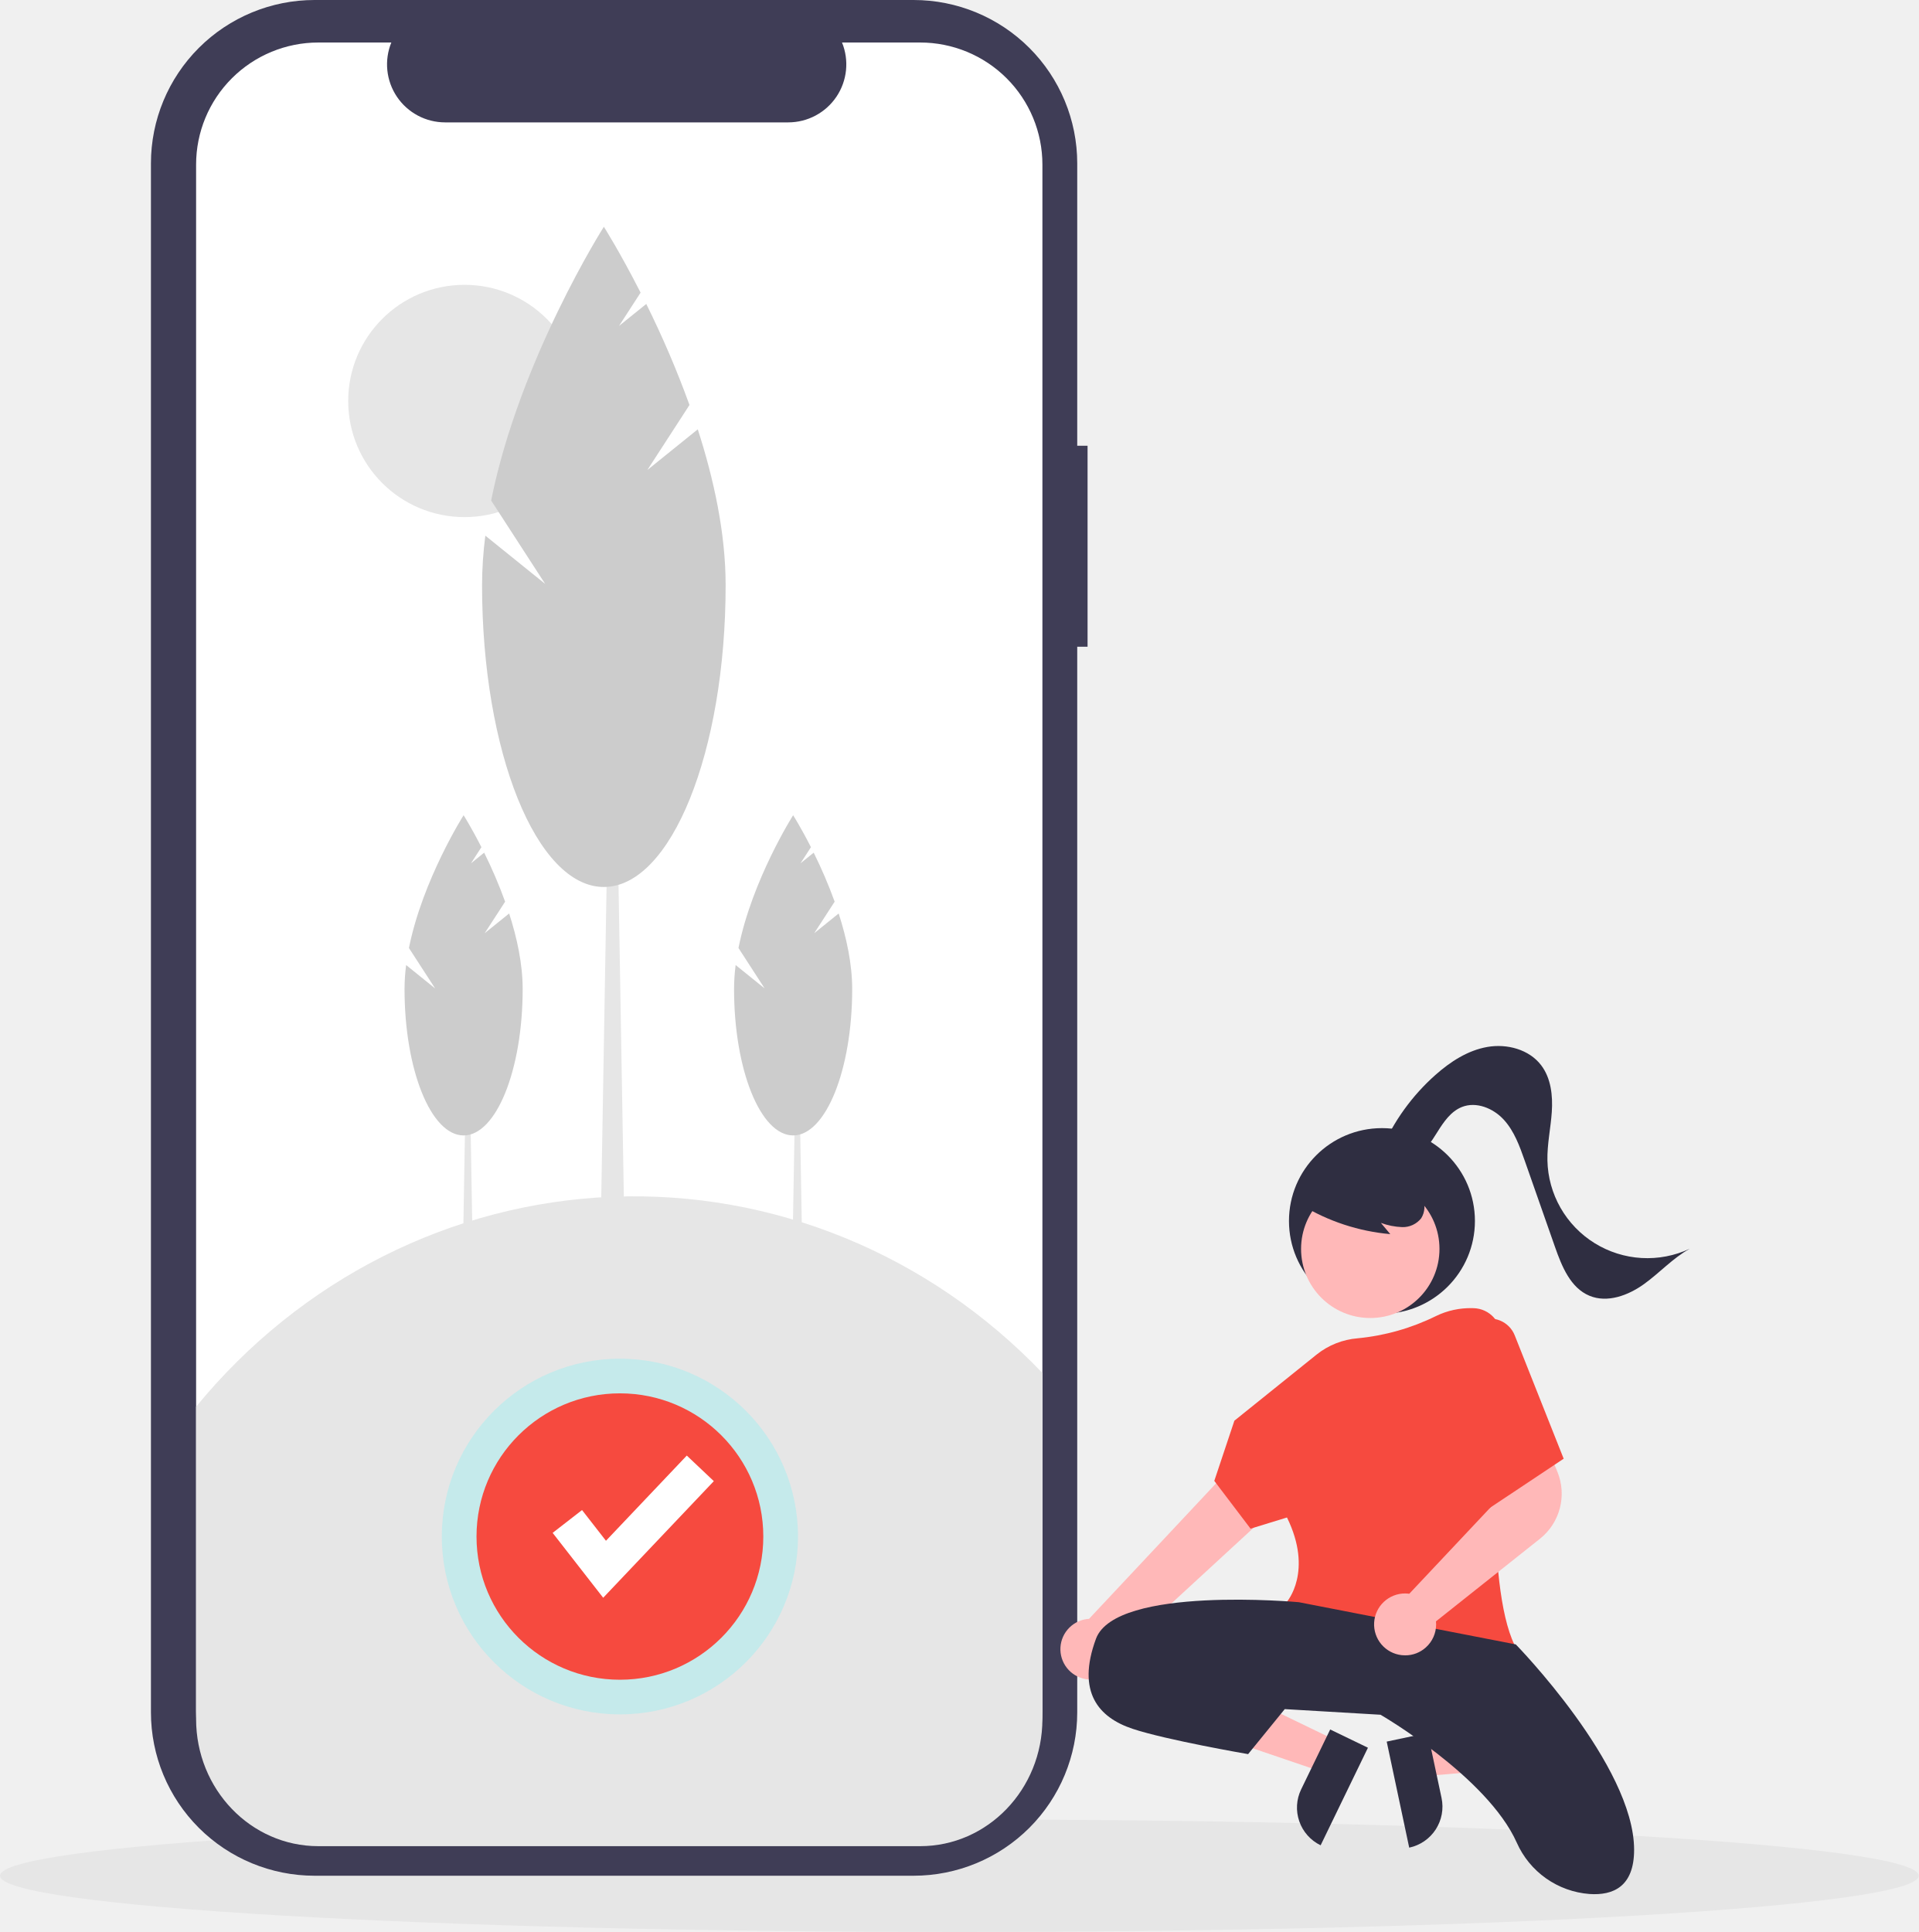
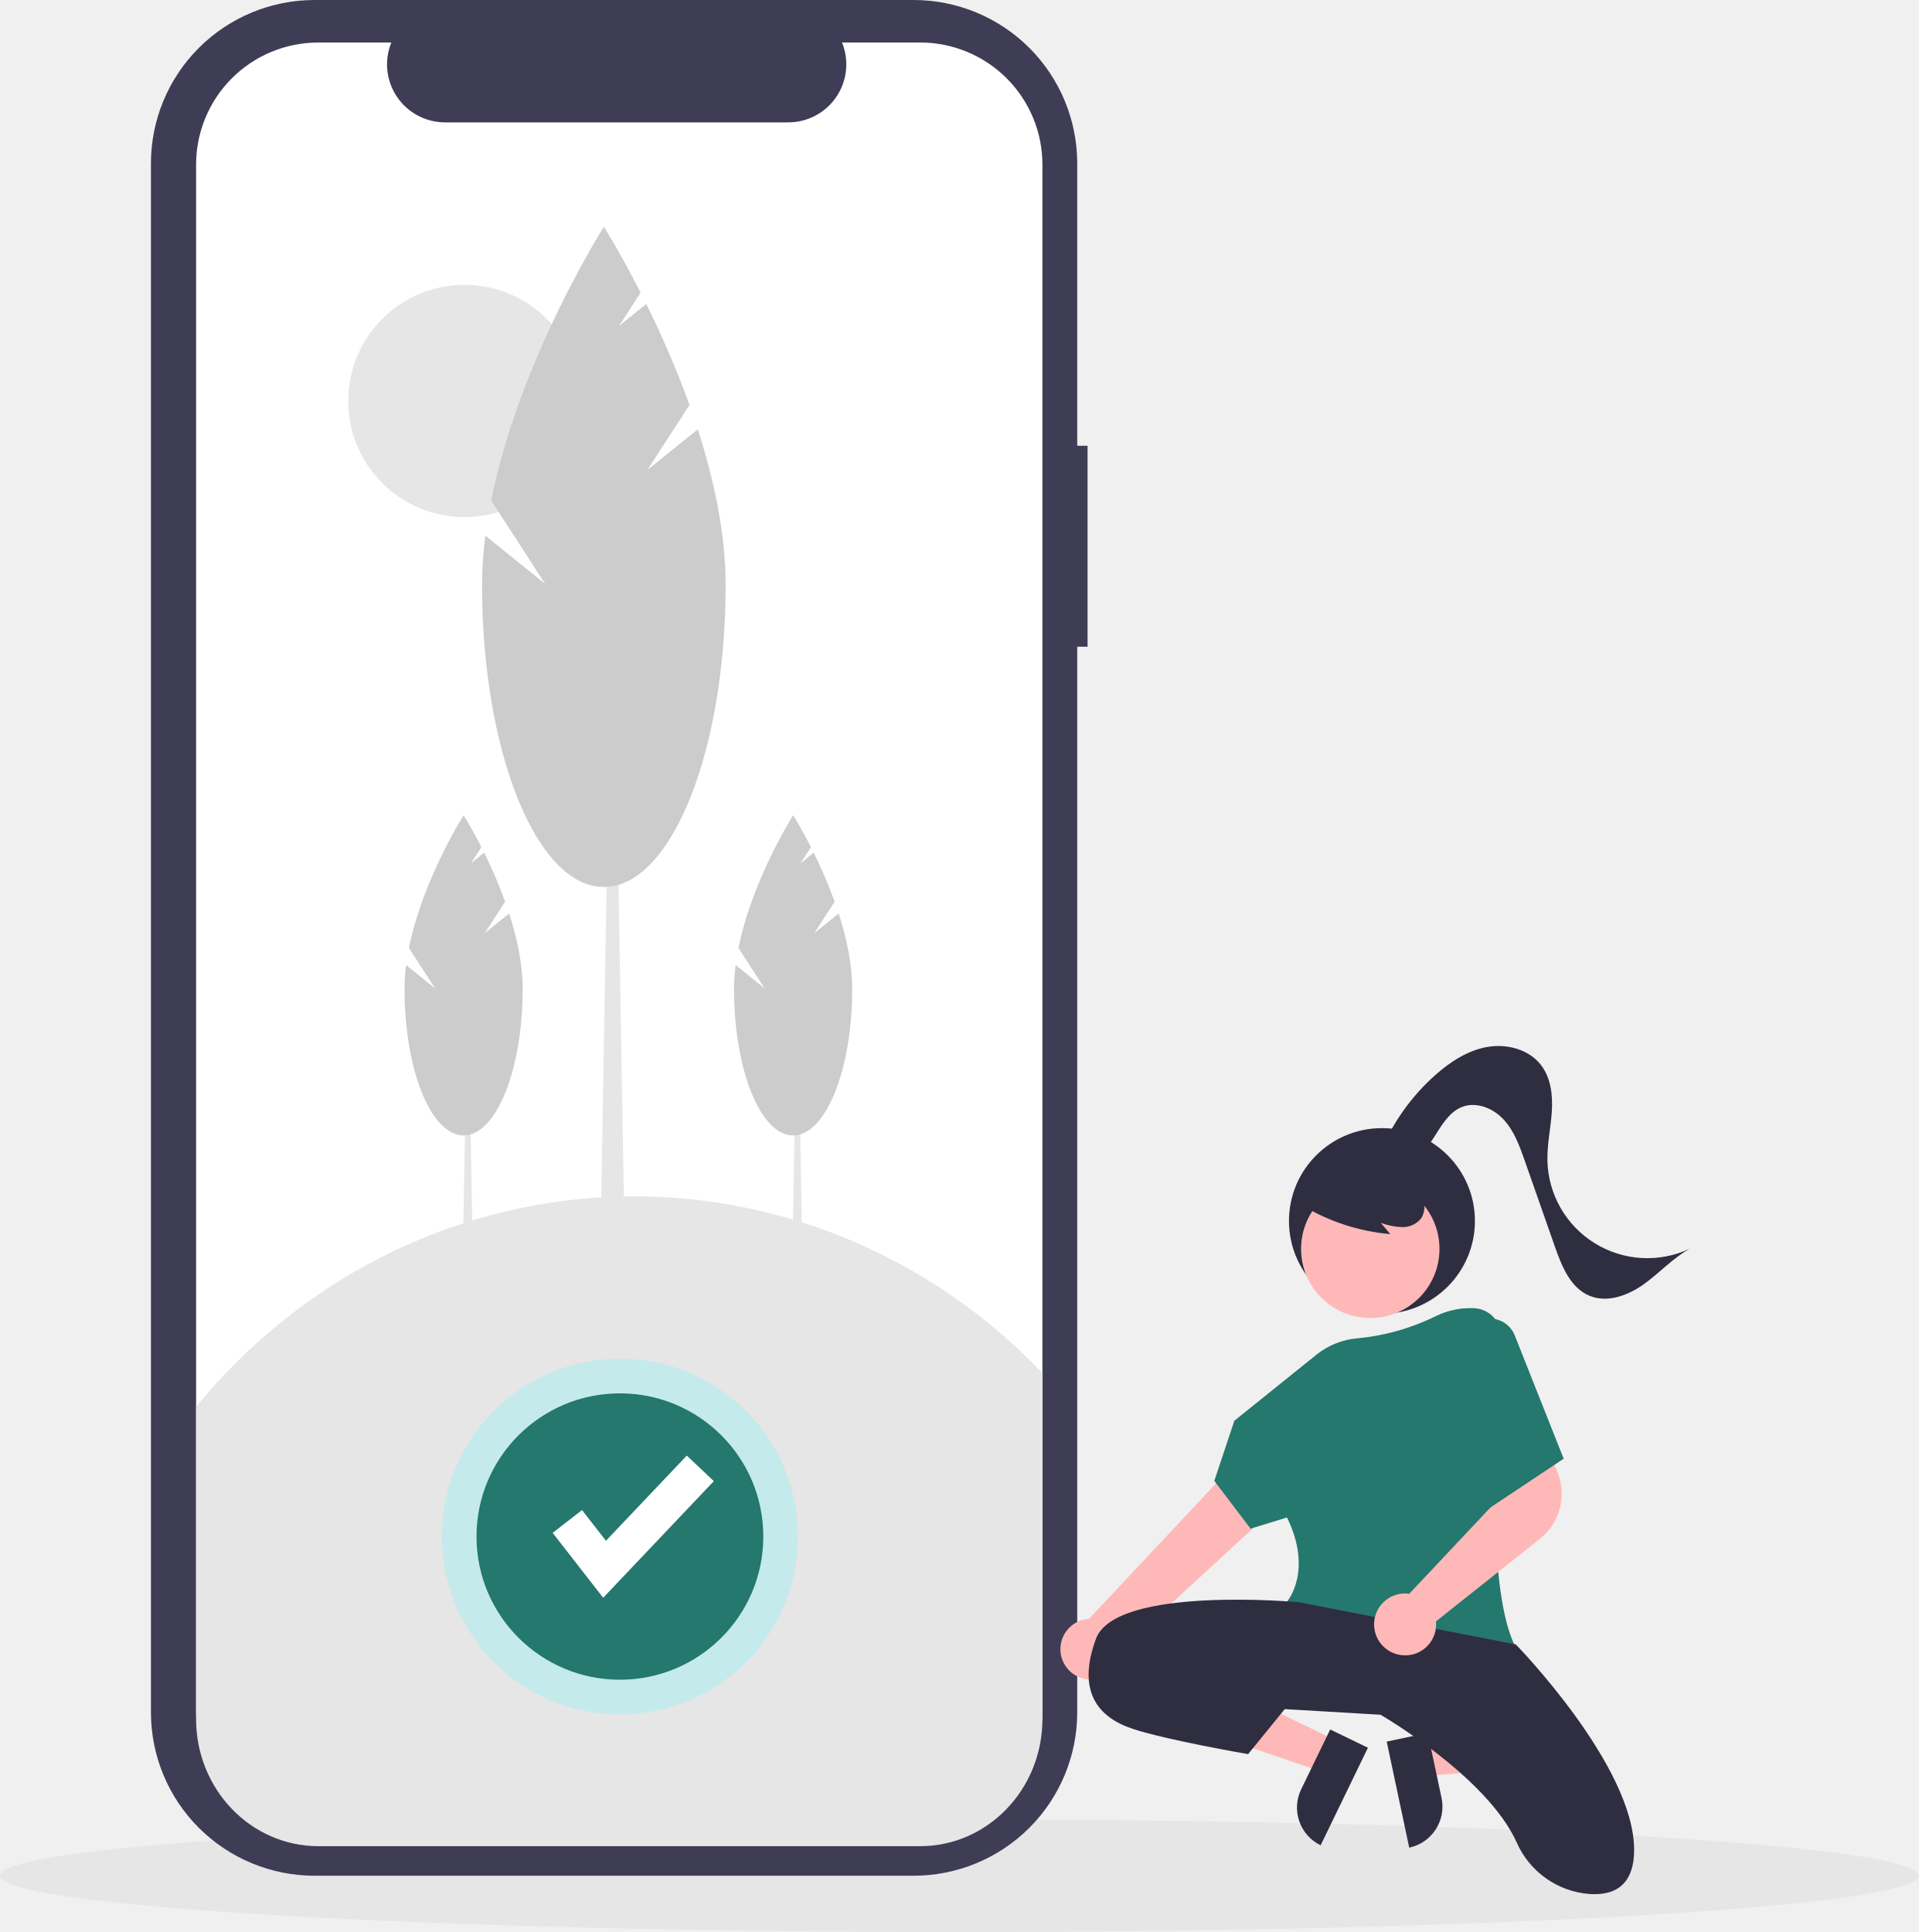
<svg xmlns="http://www.w3.org/2000/svg" width="286" height="288" viewBox="0 0 286 288" fill="none">
  <g clip-path="url(#clip0_1486_1500)">
    <path d="M143 288C221.977 288 286 284.244 286 279.612C286 274.979 221.977 271.224 143 271.224C64.023 271.224 0 274.979 0 279.612C0 284.244 64.023 288 143 288Z" fill="#E6E6E6" />
    <path d="M162.109 66.447H160.57V24.359C160.57 17.899 158 11.703 153.426 7.135C148.852 2.566 142.648 0 136.178 0H46.89C40.421 0 34.217 2.566 29.642 7.135C25.068 11.703 22.498 17.899 22.498 24.359V255.253C22.498 261.714 25.068 267.91 29.642 272.478C34.217 277.046 40.421 279.612 46.89 279.612H136.178C142.648 279.612 148.852 277.046 153.426 272.478C158 267.91 160.57 261.714 160.57 255.253V96.405H162.109V66.447Z" fill="#3F3D56" />
-     <path d="M155.379 24.529V255.083C155.379 259.908 153.459 264.535 150.043 267.947C146.627 271.358 141.994 273.275 137.162 273.275H47.446C42.615 273.275 37.982 271.358 34.566 267.947C31.149 264.535 29.23 259.908 29.23 255.084V24.529C29.23 19.704 31.149 15.077 34.566 11.666C37.982 8.254 42.615 6.338 47.446 6.337H58.33C57.795 7.65 57.592 9.073 57.737 10.483C57.882 11.892 58.372 13.245 59.164 14.421C59.955 15.597 61.024 16.56 62.276 17.227C63.528 17.894 64.925 18.243 66.344 18.244H117.496C118.915 18.243 120.312 17.894 121.564 17.227C122.816 16.56 123.885 15.597 124.676 14.421C125.468 13.245 125.958 11.893 126.103 10.483C126.249 9.073 126.045 7.65 125.51 6.337H137.162C141.994 6.338 146.627 8.254 150.043 11.666C153.459 15.077 155.379 19.704 155.379 24.529V24.529Z" fill="white" />
+     <path d="M155.379 24.529V255.083C155.379 259.908 153.459 264.535 150.043 267.947C146.627 271.358 141.994 273.275 137.162 273.275H47.446C42.615 273.275 37.982 271.358 34.566 267.947C31.149 264.535 29.23 259.908 29.23 255.084V24.529C29.23 19.704 31.149 15.077 34.566 11.666C37.982 8.254 42.615 6.338 47.446 6.337H58.33C57.795 7.65 57.592 9.073 57.737 10.483C57.882 11.892 58.372 13.245 59.164 14.421C59.955 15.597 61.024 16.56 62.276 17.227C63.528 17.894 64.925 18.243 66.344 18.244H117.496C118.915 18.243 120.312 17.894 121.564 17.227C122.816 16.56 123.885 15.597 124.676 14.421C125.468 13.245 125.958 11.893 126.103 10.483C126.249 9.073 126.045 7.65 125.51 6.337H137.162C141.994 6.338 146.627 8.254 150.043 11.666C153.459 15.077 155.379 19.704 155.379 24.529Z" fill="white" />
    <path d="M70.675 199.088H68.788L69.418 162.283H70.048L70.675 199.088Z" fill="#E6E6E6" />
    <path d="M72.247 139.111L75.293 134.41C74.39 131.919 73.346 129.48 72.168 127.106L70.199 128.695L71.758 126.288C70.272 123.367 69.103 121.526 69.103 121.526C69.103 121.526 62.996 131.138 60.954 141.316L64.862 147.348L60.537 143.858C60.383 145.043 60.303 146.237 60.299 147.433C60.299 159.486 64.241 169.257 69.104 169.257C73.966 169.257 77.908 159.485 77.908 147.433C77.908 143.696 77.061 139.787 75.892 136.171L72.247 139.111Z" fill="#CCCCCC" />
    <path d="M119.795 199.088H117.908L118.538 162.283H119.168L119.795 199.088Z" fill="#E6E6E6" />
    <path d="M121.366 139.111L124.412 134.41C123.509 131.919 122.466 129.48 121.287 127.106L119.318 128.695L120.878 126.288C119.391 123.367 118.222 121.526 118.222 121.526C118.222 121.526 112.114 131.139 110.075 141.316L113.98 147.347L109.654 143.857C109.5 145.043 109.421 146.237 109.417 147.432C109.417 159.485 113.359 169.256 118.221 169.256C123.084 169.256 127.026 159.484 127.026 147.432C127.026 143.696 126.179 139.786 125.01 136.17L121.366 139.111Z" fill="#CCCCCC" />
    <path d="M69.239 77.085C78.814 77.085 86.576 69.334 86.576 59.773C86.576 50.211 78.814 42.459 69.239 42.459C59.665 42.459 51.903 50.211 51.903 59.773C51.903 69.334 59.665 77.085 69.239 77.085Z" fill="#E6E6E6" />
    <path d="M93.251 193.729H89.361L90.658 117.84H91.955L93.251 193.729Z" fill="#E6E6E6" />
    <path d="M96.493 70.062L102.773 60.371C100.911 55.233 98.76 50.205 96.33 45.31L92.27 48.585L95.485 43.622C92.419 37.599 90.01 33.804 90.01 33.804C90.01 33.804 77.416 53.623 73.208 74.608L81.264 87.045L72.343 79.849C72.026 82.294 71.862 84.756 71.854 87.221C71.854 112.073 79.982 132.22 90.008 132.22C100.034 132.22 108.161 112.073 108.161 87.221C108.161 79.516 106.416 71.456 104.008 63.999L96.493 70.062Z" fill="#CCCCCC" />
    <path d="M155.379 204.668V256.258C155.379 266.722 147.223 275.204 137.162 275.205H47.446C37.385 275.205 29.23 266.722 29.229 256.258V209.698C44.784 190.706 67.274 179.356 91.243 178.4C115.212 177.444 138.471 186.971 155.379 204.668Z" fill="#E6E6E6" />
    <path opacity="0.2" d="M92.402 255.559C107.063 255.559 118.947 243.69 118.947 229.049C118.947 214.408 107.063 202.54 92.402 202.54C77.741 202.54 65.856 214.408 65.856 229.049C65.856 243.69 77.741 255.559 92.402 255.559Z" fill="#40F8FF" />
-     <path d="M92.402 250.395C104.207 250.395 113.776 240.838 113.776 229.049C113.776 217.26 104.207 207.704 92.402 207.704C80.597 207.704 71.028 217.26 71.028 229.049C71.028 240.838 80.597 250.395 92.402 250.395Z" fill="#F64A3F" />
+     <path d="M92.402 250.395C104.207 250.395 113.776 240.838 113.776 229.049C113.776 217.26 104.207 207.704 92.402 207.704C80.597 207.704 71.028 217.26 71.028 229.049C71.028 240.838 80.597 250.395 92.402 250.395Z" fill="#24786D" />
    <path d="M89.909 238.175L82.376 228.503L86.757 225.101L90.323 229.68L102.372 216.979L106.401 220.791L89.909 238.175Z" fill="white" />
    <path d="M205.99 195.849C213.644 195.849 219.849 189.652 219.849 182.008C219.849 174.364 213.644 168.168 205.99 168.168C198.336 168.168 192.131 174.364 192.131 182.008C192.131 189.652 198.336 195.849 205.99 195.849Z" fill="#2F2E41" />
    <path d="M211.606 259.706L212.674 264.736L232.61 263.016L231.034 255.593L211.606 259.706Z" fill="#FFB8B8" />
    <path d="M210.054 275.426L206.699 259.617L212.815 258.322L214.874 268.023C215.044 268.825 215.054 269.653 214.904 270.459C214.754 271.265 214.447 272.034 213.999 272.722C213.551 273.409 212.973 274.001 212.296 274.465C211.619 274.929 210.857 275.256 210.054 275.426Z" fill="#2F2E41" />
    <path d="M199.116 259.438L196.873 264.066L177.932 257.625L181.244 250.795L199.116 259.438Z" fill="#FFB8B8" />
-     <path d="M193.948 266.735L198.275 257.81L203.902 260.531L196.85 275.075C195.358 274.353 194.214 273.069 193.67 271.505C193.125 269.941 193.225 268.225 193.948 266.735V266.735Z" fill="#2F2E41" />
+     <path d="M193.948 266.735L198.275 257.81L203.902 260.531L196.85 275.075C195.358 274.353 194.214 273.069 193.67 271.505C193.125 269.941 193.225 268.225 193.948 266.735Z" fill="#2F2E41" />
    <path d="M161.797 250.297C162.446 250.418 163.113 250.395 163.751 250.23C164.39 250.066 164.985 249.763 165.494 249.344C166.002 248.925 166.413 248.4 166.697 247.805C166.98 247.21 167.13 246.561 167.135 245.902L198.37 217.143L190.613 211.144L162.333 241.316C161.224 241.381 160.178 241.849 159.392 242.633C158.606 243.417 158.135 244.462 158.069 245.569C158.003 246.676 158.346 247.769 159.033 248.641C159.721 249.512 160.704 250.102 161.798 250.297L161.797 250.297Z" fill="#FFB8B8" />
    <path d="M204.25 196.474C209.947 196.474 214.565 191.862 214.565 186.173C214.565 180.483 209.947 175.872 204.25 175.872C198.553 175.872 193.935 180.483 193.935 186.173C193.935 191.862 198.553 196.474 204.25 196.474Z" fill="#FFB8B8" />
-     <path d="M213.109 246.844C205.874 246.844 197.16 245.322 191.784 239.094L191.663 238.954L191.789 238.817C191.831 238.772 195.784 234.258 191.835 226.209L186.405 227.877L181 220.752L183.994 211.781L196.248 201.925C198.003 200.52 200.141 199.674 202.383 199.496C206.442 199.104 210.396 197.979 214.052 196.177C215.725 195.365 217.568 194.963 219.428 195.003L219.669 195.009C220.234 195.025 220.791 195.156 221.304 195.393C221.818 195.63 222.278 195.969 222.657 196.389C223.035 196.809 223.325 197.301 223.507 197.836C223.689 198.371 223.761 198.937 223.718 199.5C222.887 210.25 221.42 236.216 225.73 245.157L225.842 245.388L225.593 245.451C221.496 246.372 217.31 246.838 213.11 246.843L213.109 246.844Z" fill="#F64A3F" />
+     <path d="M213.109 246.844C205.874 246.844 197.16 245.322 191.784 239.094L191.663 238.954L191.789 238.817C191.831 238.772 195.784 234.258 191.835 226.209L186.405 227.877L181 220.752L183.994 211.781L196.248 201.925C198.003 200.52 200.141 199.674 202.383 199.496C206.442 199.104 210.396 197.979 214.052 196.177C215.725 195.365 217.568 194.963 219.428 195.003L219.669 195.009C220.234 195.025 220.791 195.156 221.304 195.393C221.818 195.63 222.278 195.969 222.657 196.389C223.035 196.809 223.325 197.301 223.507 197.836C223.689 198.371 223.761 198.937 223.718 199.5C222.887 210.25 221.42 236.216 225.73 245.157L225.842 245.388L225.593 245.451C221.496 246.372 217.31 246.838 213.11 246.843L213.109 246.844Z" fill="#24786D" />
    <path d="M193.601 238.838C193.601 238.838 166.302 236.321 163.363 244.29C160.423 252.258 163.783 256.033 168.822 257.711C173.862 259.388 186.041 261.485 186.041 261.485L191.501 254.775L205.78 255.614C205.78 255.614 221.69 264.829 226.089 274.686C227.033 276.818 228.538 278.656 230.445 280.003C232.351 281.349 234.587 282.155 236.915 282.334C240.443 282.579 243.577 281.249 243.577 275.744C243.577 263.162 225.938 245.128 225.938 245.128L193.601 238.838Z" fill="#2F2E41" />
-     <path d="M172.812 251.21C172.812 251.21 179.952 249.113 191.291 254.565Z" fill="#2F2E41" />
+     <path d="M172.812 251.21C172.812 251.21 179.952 249.113 191.291 254.565L172.812 251.21Z" fill="#2F2E41" />
    <path d="M193.96 179.603C197.989 182.059 202.53 183.553 207.232 183.97L205.833 182.296C206.851 182.672 207.923 182.884 209.008 182.925C209.551 182.941 210.091 182.829 210.583 182.599C211.075 182.369 211.507 182.027 211.843 181.6C212.117 181.157 212.28 180.655 212.318 180.135C212.356 179.615 212.267 179.094 212.06 178.616C211.633 177.663 210.97 176.834 210.132 176.209C208.648 175.036 206.895 174.249 205.032 173.916C203.168 173.583 201.252 173.716 199.452 174.303C198.217 174.671 197.111 175.379 196.26 176.346C195.842 176.833 195.552 177.417 195.416 178.043C195.279 178.67 195.3 179.321 195.478 179.937" fill="#2F2E41" />
    <path d="M205.915 171.37C207.748 167.12 210.491 163.323 213.952 160.246C216.175 158.274 218.771 156.579 221.699 156.067C224.627 155.555 227.928 156.432 229.725 158.798C231.195 160.733 231.469 163.324 231.307 165.747C231.145 168.169 230.603 170.57 230.655 172.996C230.708 175.473 231.379 177.897 232.609 180.049C233.838 182.201 235.586 184.012 237.694 185.318C239.802 186.624 242.203 187.384 244.679 187.528C247.156 187.673 249.629 187.197 251.875 186.145C249.346 187.541 247.375 189.752 245.029 191.432C242.683 193.113 239.585 194.268 236.919 193.156C234.097 191.982 232.803 188.786 231.793 185.905L227.285 173.054C226.519 170.87 225.715 168.62 224.152 166.912C222.588 165.204 220.051 164.162 217.899 165.021C216.268 165.672 215.205 167.226 214.274 168.712C213.343 170.197 212.361 171.782 210.789 172.561C209.217 173.341 206.883 172.861 206.369 171.184" fill="#2F2E41" />
-     <path d="M209.454 246.76C209.276 246.76 209.099 246.75 208.922 246.73C207.748 246.599 206.669 246.023 205.908 245.121C205.146 244.22 204.759 243.061 204.826 241.883C204.893 240.705 205.41 239.598 206.269 238.789C207.129 237.98 208.266 237.53 209.447 237.533C209.653 237.534 209.859 237.549 210.063 237.578L224.165 222.587L222.693 217.686L230.084 214.376L232.156 219.434C232.851 221.147 232.974 223.039 232.507 224.827C232.04 226.616 231.008 228.207 229.564 229.363L214.042 241.694C214.058 241.844 214.067 241.995 214.067 242.146C214.067 242.795 213.929 243.437 213.664 244.03C213.399 244.622 213.012 245.152 212.528 245.585C211.685 246.345 210.59 246.764 209.454 246.76V246.76Z" fill="#FFB8B8" />
-     <path d="M220.479 196.897C220.968 196.68 221.495 196.564 222.03 196.556C222.565 196.548 223.097 196.648 223.592 196.85C224.087 197.052 224.537 197.352 224.913 197.732C225.289 198.111 225.585 198.563 225.782 199.06L233.078 217.448L221.739 224.997L220.479 196.897Z" fill="#F64A3F" />
+     <path d="M209.454 246.76C209.276 246.76 209.099 246.75 208.922 246.73C207.748 246.599 206.669 246.023 205.908 245.121C205.146 244.22 204.759 243.061 204.826 241.883C204.893 240.705 205.41 239.598 206.269 238.789C207.129 237.98 208.266 237.53 209.447 237.533C209.653 237.534 209.859 237.549 210.063 237.578L224.165 222.587L222.693 217.686L230.084 214.376L232.156 219.434C232.851 221.147 232.974 223.039 232.507 224.827C232.04 226.616 231.008 228.207 229.564 229.363L214.042 241.694C214.058 241.844 214.067 241.995 214.067 242.146C214.067 242.795 213.929 243.437 213.664 244.03C213.399 244.622 213.012 245.152 212.528 245.585C211.685 246.345 210.59 246.764 209.454 246.76Z" fill="#FFB8B8" />
+     <path d="M220.479 196.897C220.968 196.68 221.495 196.564 222.03 196.556C222.565 196.548 223.097 196.648 223.592 196.85C224.087 197.052 224.537 197.352 224.913 197.732C225.289 198.111 225.585 198.563 225.782 199.06L233.078 217.448L221.739 224.997L220.479 196.897Z" fill="#24786D" />
  </g>
  <defs>
    <clipPath id="clip0_1486_1500">
      <rect width="286" height="288" fill="white" />
    </clipPath>
  </defs>
</svg>
